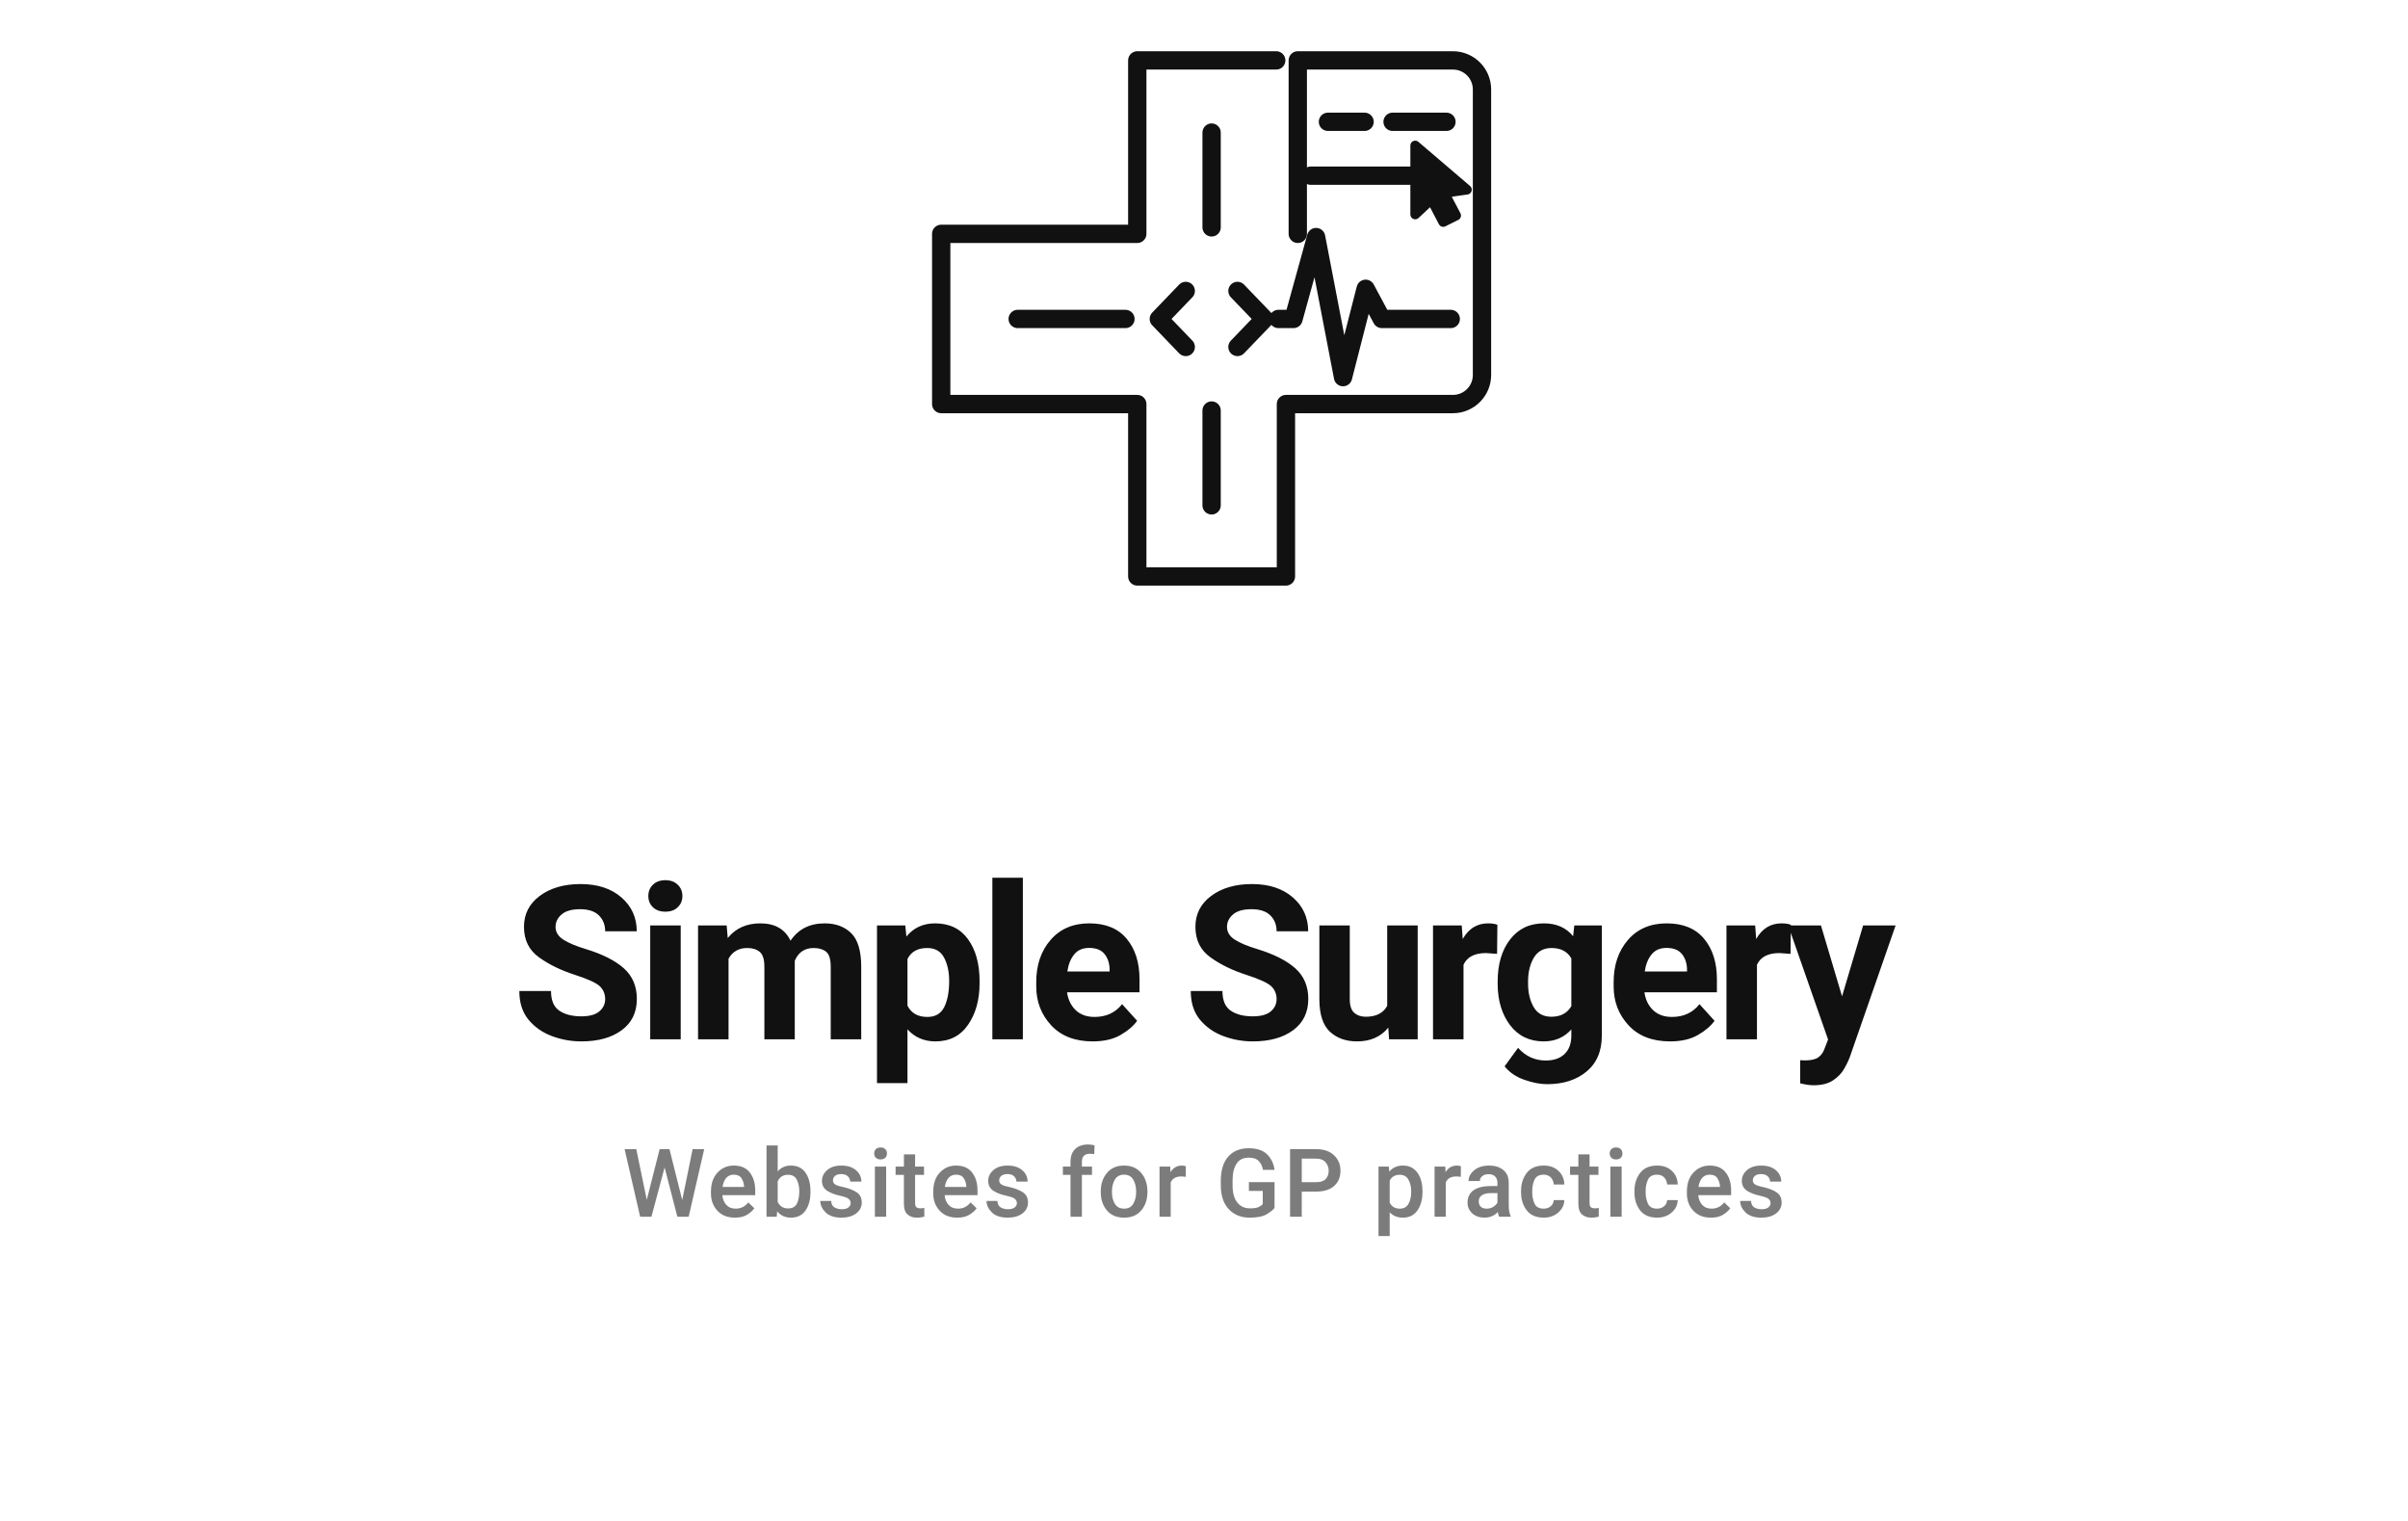
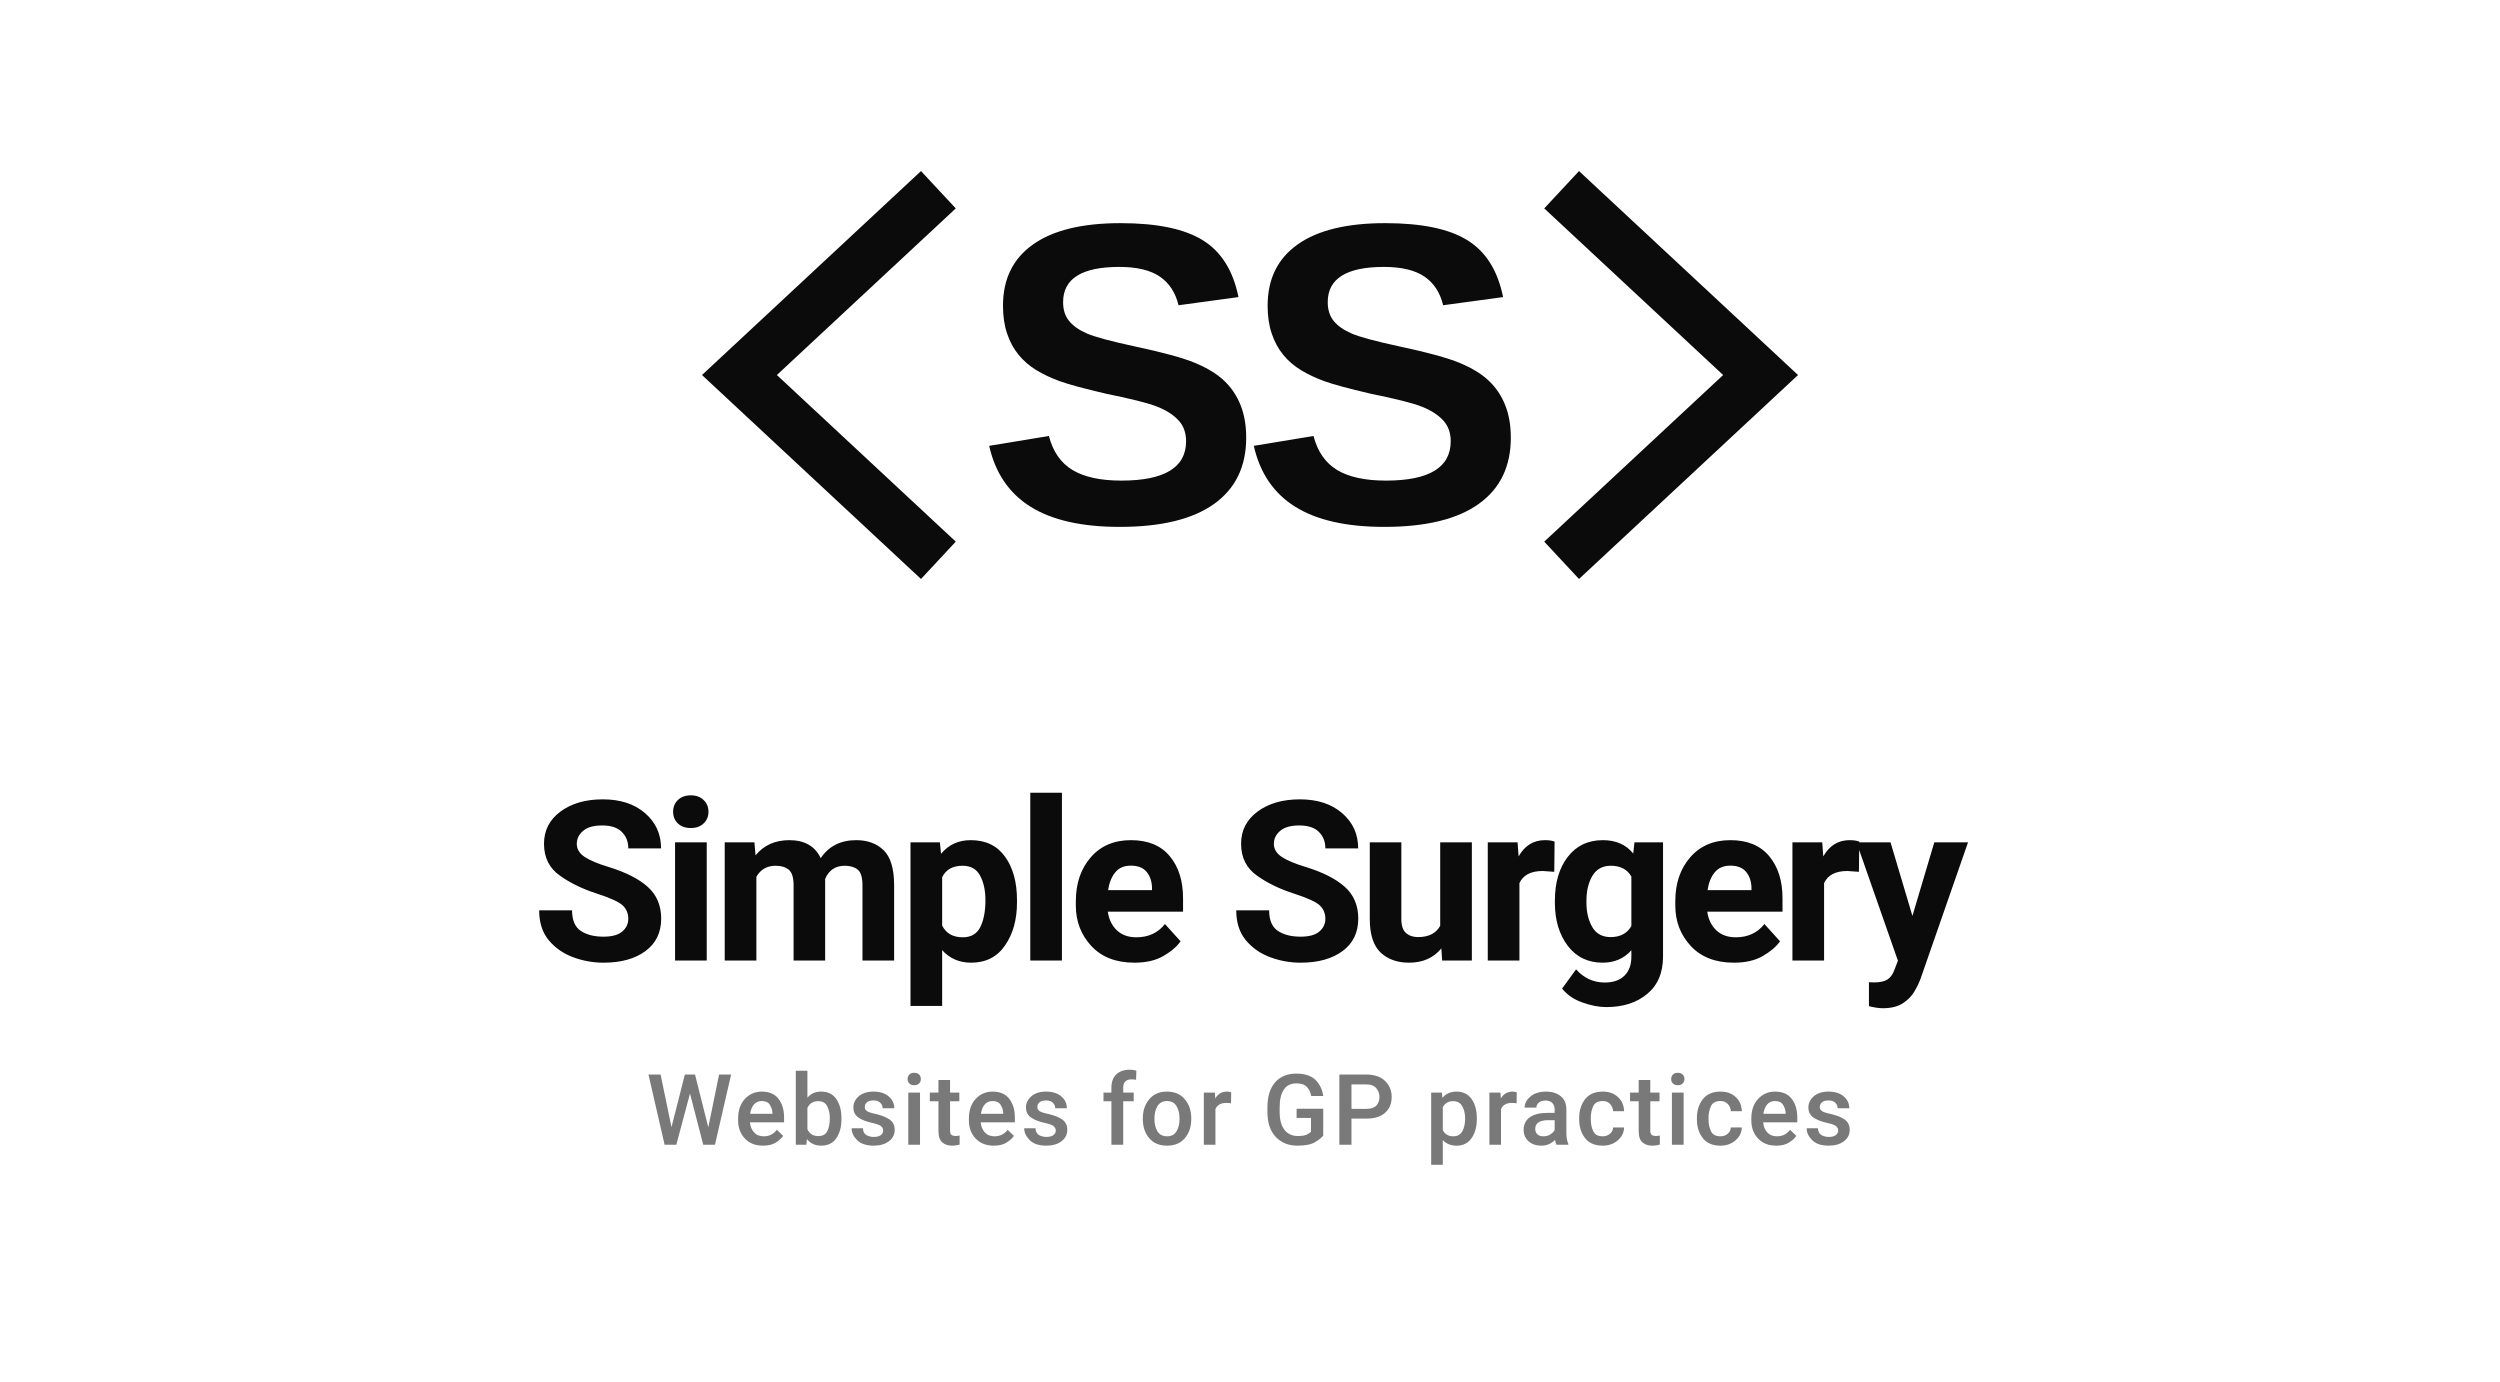
- <svg xmlns="http://www.w3.org/2000/svg" viewBox="0 0 380 240" width="380" height="240" role="img" aria-label="Simple Surgery">
-   <g transform="translate(147 8) scale(0.17)">
-     <g transform="translate(0 0)">
-       <g fill="none" stroke="#111111" stroke-width="17" stroke-linecap="round" stroke-linejoin="round">
-         <path d="M320 9 H191 V170 H9 V328 H191 V488 H329 V328 H484 A27 27 0 0 0 511 301 V36 A27 27 0 0 0 484 9 H340 V170" />
-         <path d="M368 66 h34" />
-         <path d="M428 66 h50" />
-         <path d="M352 116 h92" />
-         <path d="M260 76 v88" />
-         <path d="M260 334 v88" />
-         <path d="M80 249 h100" />
-         <path d="M236 223 l-25 26 25 26" />
-         <path d="M284 223 l25 26-25 26" />
-         <path d="M322 249 h14 l21-76 25 130 21-82 15 28 h64" />
-       </g>
-       <path d="M449 88 V152 L464 138 L475 159 L487 153 L476 132 L497 129 Z" fill="#111111" stroke="#111111" stroke-width="9" stroke-linejoin="round" />
-     </g>
+ <svg xmlns="http://www.w3.org/2000/svg" viewBox="0 0 380 210" width="380" height="210" role="img" aria-label="Simple Surgery">
+   <g transform="translate(106.7 26) scale(0.04617)">
+     <path d="M778.3 61.5L123.3 671.5L778.3 1281.5" fill="none" stroke="#0B0B0C" stroke-width="168" stroke-linecap="butt" stroke-linejoin="miter" />
+     <path d="M846.2 706.2Q846.2 849 740.3 924.5Q634.5 1000 429.7 1000Q242.8 1000 136.6 933.8Q30.3 867.6 0 733.1L196.6 700.7Q216.6 777.9 274.5 812.8Q332.4 847.6 435.2 847.6Q648.3 847.6 648.3 717.9Q648.3 676.6 623.8 649.7Q599.3 622.8 554.8 604.8Q510.3 586.9 384.1 561.4Q275.2 535.9 232.4 520.3Q189.7 504.8 155.2 483.8Q120.7 462.8 96.6 433.1Q72.4 403.4 59 363.4Q45.5 323.4 45.5 271.7Q45.5 140 144.5 70Q243.4 0 432.4 0Q613.1 0 703.8 56.6Q794.5 113.1 820.7 243.4L623.4 270.3Q608.3 207.6 561.7 175.9Q515.2 144.1 428.3 144.1Q243.4 144.1 243.4 260Q243.4 297.9 263.1 322.1Q282.8 346.2 321.4 363.1Q360 380 477.9 405.5Q617.9 435.2 678.3 460.3Q738.6 485.5 773.8 519Q809 552.4 827.6 599Q846.2 645.5 846.2 706.2Z" fill="#0B0B0C" transform="translate(945.5 171.5)" />
+     <path d="M846.2 706.2Q846.2 849 740.3 924.5Q634.5 1000 429.7 1000Q242.8 1000 136.6 933.8Q30.3 867.6 0 733.1L196.6 700.7Q216.6 777.9 274.5 812.8Q332.4 847.6 435.2 847.6Q648.3 847.6 648.3 717.9Q648.3 676.6 623.8 649.7Q599.3 622.8 554.8 604.8Q510.3 586.9 384.1 561.4Q275.2 535.9 232.4 520.3Q189.7 504.8 155.2 483.8Q120.7 462.8 96.6 433.1Q72.4 403.4 59 363.4Q45.5 323.4 45.5 271.7Q45.5 140 144.5 70Q243.4 0 432.4 0Q613.1 0 703.8 56.6Q794.5 113.1 820.7 243.4L623.4 270.3Q608.3 207.6 561.7 175.9Q515.2 144.1 428.3 144.1Q243.4 144.1 243.4 260Q243.4 297.9 263.1 322.1Q282.8 346.2 321.4 363.1Q360 380 477.9 405.5Q617.9 435.2 678.3 460.3Q738.6 485.5 773.8 519Q809 552.4 827.6 599Q846.2 645.5 846.2 706.2Z" fill="#0B0B0C" transform="translate(1816.7 171.5)" />
+     <path d="M2830.1 61.5L3485.1 671.5L2830.1 1281.5" fill="none" stroke="#0B0B0C" stroke-width="168" stroke-linecap="butt" stroke-linejoin="miter" />
  </g>
-   <text x="190" y="164" text-anchor="middle" font-family="system-ui, -apple-system, 'Segoe UI', Roboto, 'Helvetica Neue', Arial, sans-serif" font-size="34" font-weight="700" letter-spacing="-1.2" fill="#111111">Simple Surgery</text>
-   <text x="190" y="192" text-anchor="middle" font-family="system-ui, -apple-system, 'Segoe UI', Roboto, 'Helvetica Neue', Arial, sans-serif" font-size="15" font-weight="500" letter-spacing="0.4" fill="#111111" opacity="0.55">Websites for GP practices</text>
+   <text x="190" y="146" text-anchor="middle" font-family="system-ui, -apple-system, 'Segoe UI', Roboto, 'Helvetica Neue', Arial, sans-serif" font-size="34" font-weight="700" letter-spacing="-1.2" fill="#0B0B0C">Simple Surgery</text>
+   <text x="190" y="174" text-anchor="middle" font-family="system-ui, -apple-system, 'Segoe UI', Roboto, 'Helvetica Neue', Arial, sans-serif" font-size="15" font-weight="500" letter-spacing="0.4" fill="#0B0B0C" opacity="0.55">Websites for GP practices</text>
</svg>
